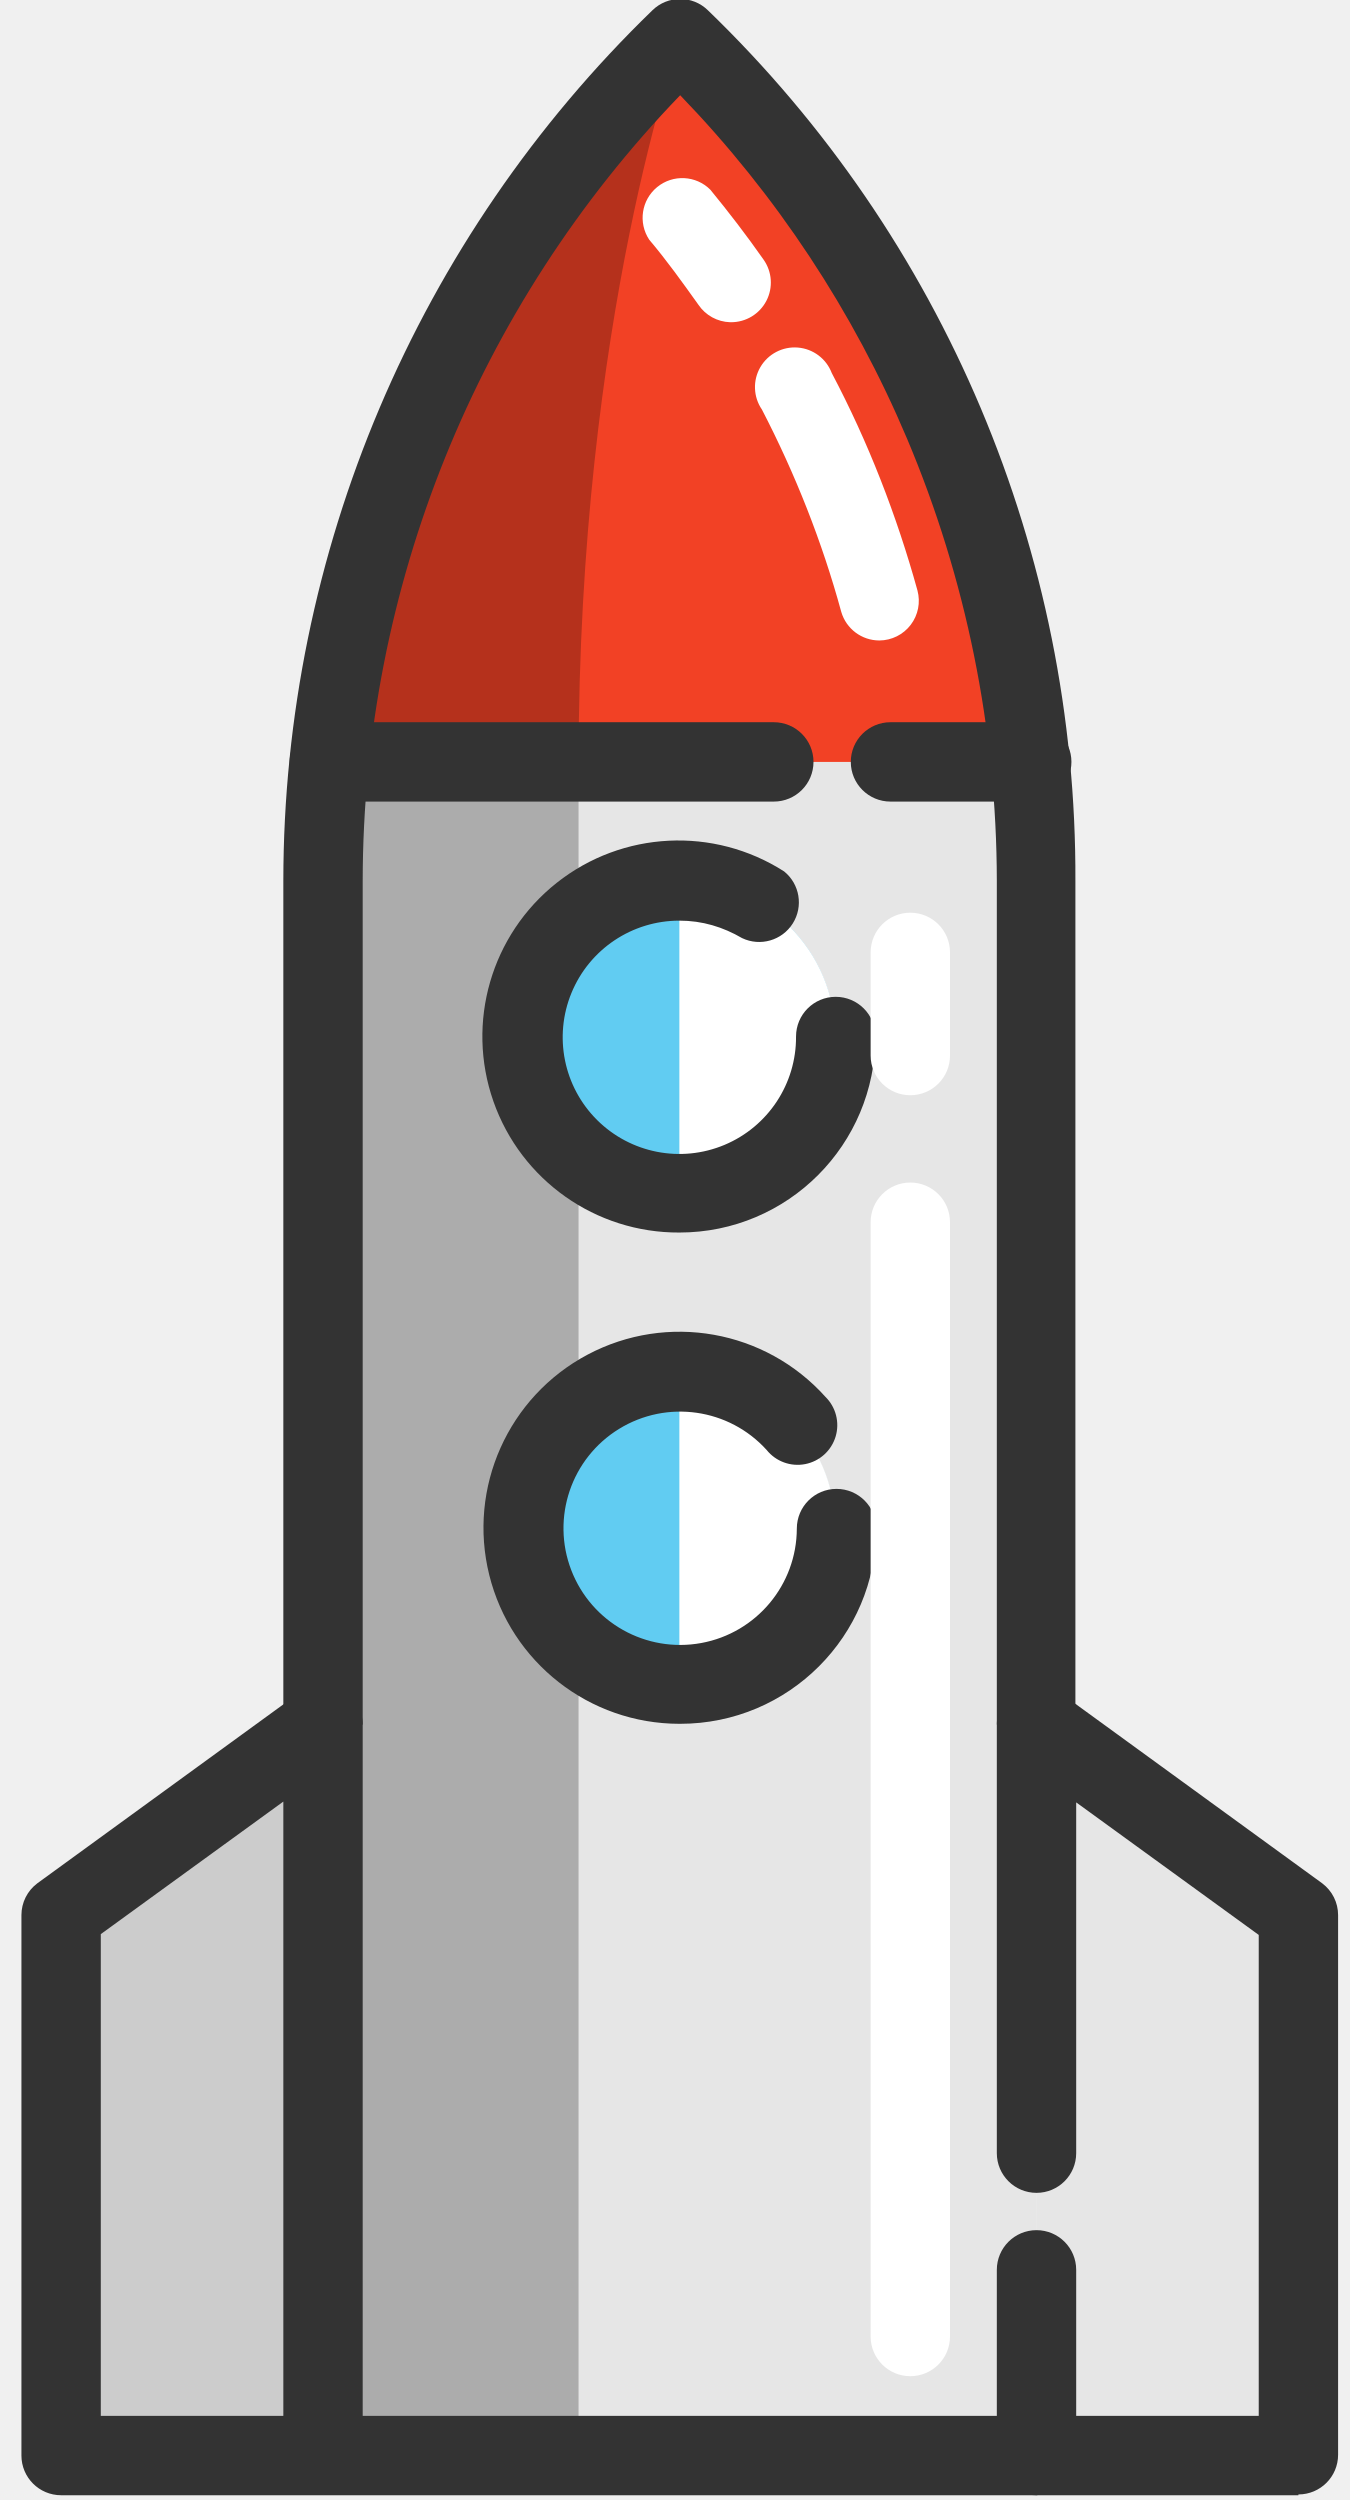
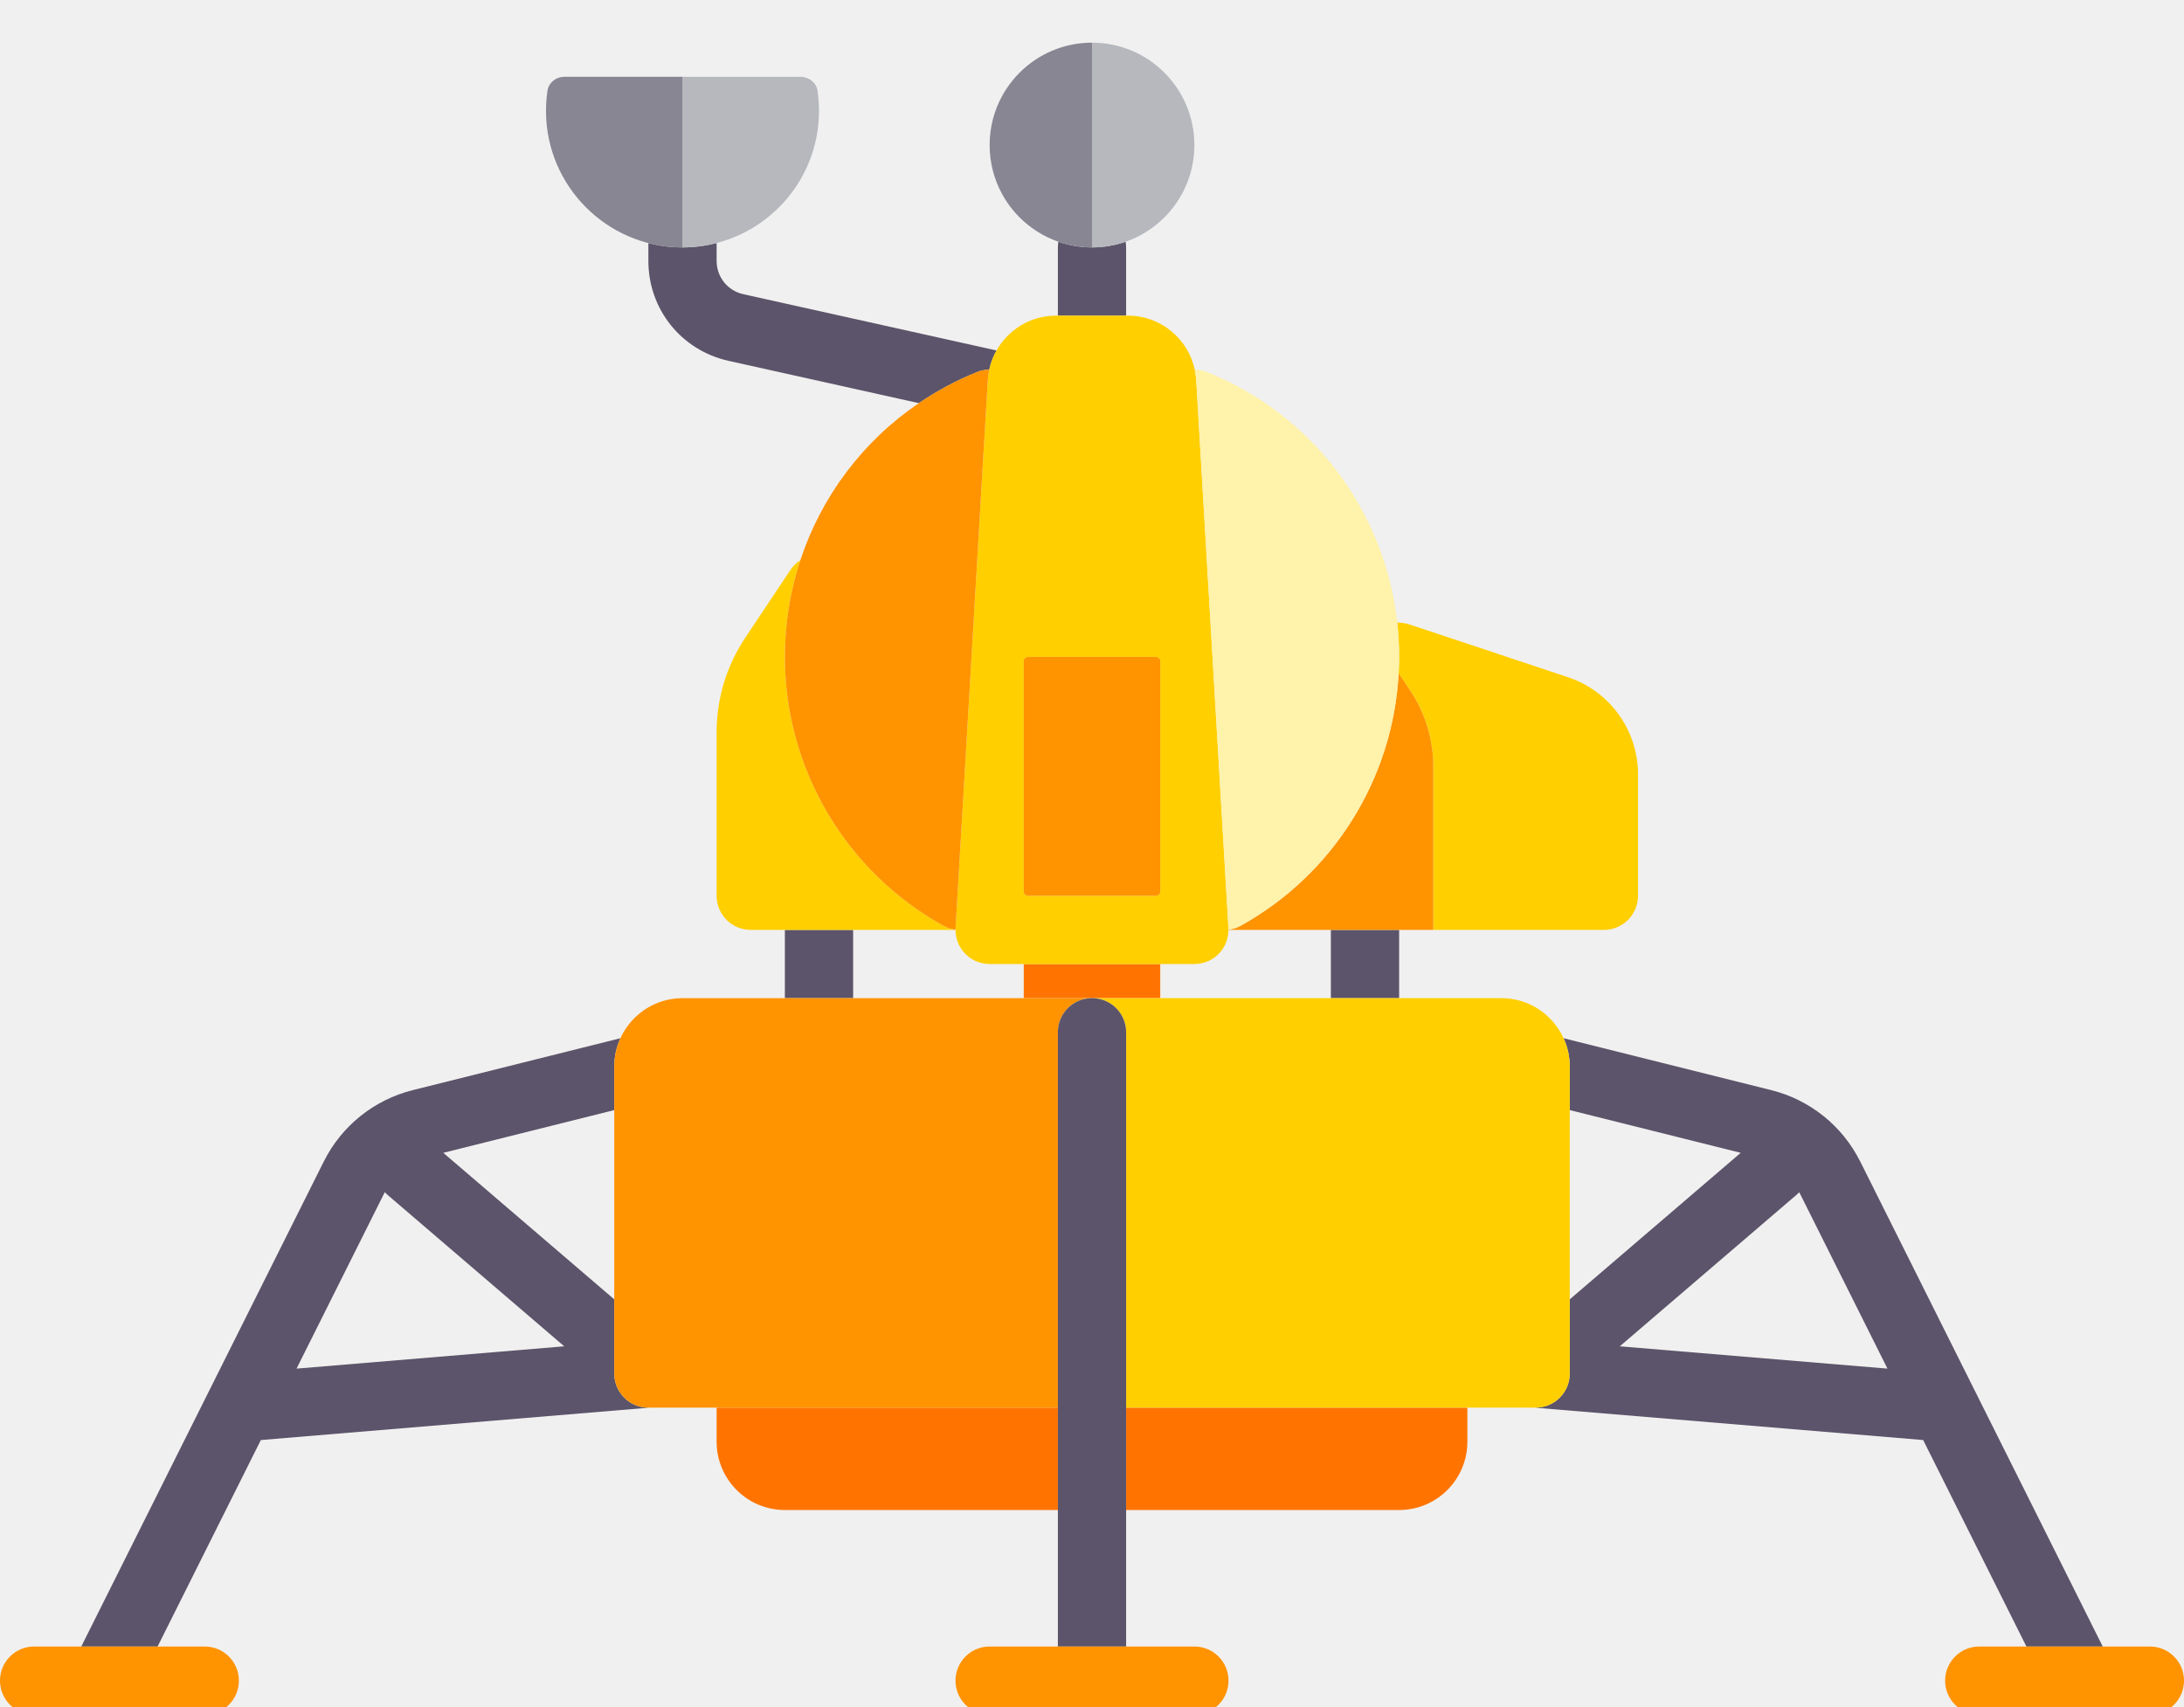
- <svg xmlns="http://www.w3.org/2000/svg" viewBox="60 0 170 315">
-   <g transform="translate(-77 -10)">
-     <path style="fill:#e6e6e6" d="M300.6 251.3v68.1h-33v-92.1z" />
-     <path style="fill:#ccc" d="M177.7 227.3v92.1h-33v-68.1z" />
-     <path style="fill:#e6e6e6" d="M267.6 121v198.4h-90V121c0-5 .3-10 .8-15h88.5c.5 5 .7 10 .7 15z" />
-     <path style="fill:#f24125" d="M266.9 106h-88.5c3.5-34.4 19-66.8 44.3-91.1a147.4 147.4 0 0 1 44.2 91.2z" />
-     <path style="opacity:.25" d="M222.7 14.9s-12.8 35.2-12.8 91.2V318l-32.2 1.4V121a148.2 148.2 0 0 1 45-106.1z" />
-     <path style="fill:#333" d="M272.6 227.3h-10V121a143.8 143.8 0 0 0-11.3-55.7A141.6 141.6 0 0 0 222.7 22a142.8 142.8 0 0 0-40 99v106.3h-10V121a152.8 152.8 0 0 1 46.5-109.7 5 5 0 0 1 7 0A151.6 151.6 0 0 1 272.5 121v106.3zM177.7 314.4h90v10h-90z" />
-     <path style="fill:#333" d="M177.7 324.4h-33a5 5 0 0 1-5-5v-68.1a5 5 0 0 1 2-4l33-24a5 5 0 0 1 8 4v92a5 5 0 0 1-5 5zm-28-10h23V237l-23 16.7v60.6zM300.6 324.4h-33a5 5 0 0 1-5-5V296a5 5 0 0 1 10 0v18.4h23v-60.6l-23-16.7v44.2a5 5 0 0 1-10 0v-54a5 5 0 0 1 8-4l33 24a5 5 0 0 1 2 4v68a5 5 0 0 1-5 5z" />
-     <path style="fill:#fff" d="M247.8 90.7a5 5 0 0 1-4.8-3.6c-2.4-8.8-5.8-17.4-10-25.5a5 5 0 1 1 8.8-4.6c4.6 8.7 8.2 18 10.8 27.4a5 5 0 0 1-4.8 6.3zM229 50.6a5 5 0 0 1-4-2.2c-2-2.8-4-5.6-6.2-8.2a5 5 0 0 1 7.7-6.3c2.3 2.8 4.6 5.8 6.7 8.8a5 5 0 0 1-4.1 7.9z" />
-     <path style="fill:#333" d="M266.9 111h-17.7a5 5 0 0 1 0-10H267a5 5 0 0 1 0 10zM234.5 111h-56a5 5 0 0 1 0-10h56a5 5 0 0 1 0 10z" />
-     <circle style="fill:#61ccf2" cx="222.6" cy="140.6" r="19.6" />
-     <circle style="fill:#61ccf2" cx="222.6" cy="202.6" r="19.6" />
-     <path style="fill:#fff" d="M222.6 160.3a19.6 19.6 0 0 0 0-39.3M222.6 222.2a19.6 19.6 0 0 0 0-39.3" />
-     <path style="fill:#333" d="M222.6 165.3a24.7 24.7 0 1 1 13.2-45.5 5 5 0 0 1-5.3 8.4c-2.4-1.4-5-2.2-7.9-2.2a14.7 14.7 0 1 0 14.7 14.6 5 5 0 0 1 10 0c0 13.6-11 24.7-24.7 24.7zM222.6 227.2A24.7 24.7 0 1 1 241 186a5 5 0 1 1-7.4 6.7 14.7 14.7 0 1 0 3.8 9.9 5 5 0 0 1 10 0c0 13.5-11 24.6-24.7 24.6z" />
-     <path style="fill:#fff" d="M251.7 309.4a5 5 0 0 1-5-5V164a5 5 0 0 1 10 0v140.4a5 5 0 0 1-5 5zM251.7 148a5 5 0 0 1-5-5v-13a5 5 0 0 1 10 0v13a5 5 0 0 1-5 5z" />
-   </g>
+ <svg xmlns="http://www.w3.org/2000/svg" viewBox="0 50 512 400" fill="#000000" stroke="#000000" stroke-width="0.005">
+   <path style="fill:none;" d="M287.988,268.001c0.003,2.031-0.761,3.998-2.168,5.492c-1.508,1.602-3.617,2.508-5.82,2.508h-8v8h40 v-16H287.988z" />
+   <path style="fill:none;" d="M232,276.001c-2.203,0-4.313-0.906-5.82-2.508c-1.407-1.494-2.171-3.461-2.168-5.492H200v16h40v-8H232z " />
+   <path style="fill:none;" d="M90.797,330.071c-0.212-0.182-0.413-0.373-0.601-0.571l-20.675,41.35l62.751-5.229L90.797,330.071z" />
+   <polygon style="fill:none;" points="144,354.614 144,310.243 103.922,320.261 " />
+   <polygon style="fill:none;" points="408.08,320.261 368,310.242 368,354.615 " />
+   <path style="fill:none;" d="M421.205,330.071l-41.475,35.55l62.751,5.229l-20.675-41.35 C421.617,329.698,421.417,329.889,421.205,330.071z" />
+   <path style="fill:#5C546A;" d="M231.914,136.661c0.343-1.604,0.919-3.116,1.7-4.499l-59.349-13.192 c-3.688-0.813-6.266-4.023-6.266-7.805v-4.187c-2.559,0.661-5.237,1.023-8,1.023c-1.8,0-3.565-0.149-5.285-0.436 c-0.92-0.153-1.823-0.357-2.715-0.587v4.187c0,11.336,7.727,20.969,18.797,23.43l44.608,9.915 c4.199-2.853,8.741-5.303,13.595-7.267C229.929,136.862,230.917,136.671,231.914,136.661z" />
+   <path style="fill:#5C546A;" d="M264,108.001c0-0.454-0.047-0.897-0.119-1.331c-2.469,0.858-5.119,1.331-7.881,1.331 c-2.762,0-5.411-0.472-7.881-1.331c-0.073,0.434-0.119,0.876-0.119,1.331v16h16V108.001z" />
+   <rect x="184" y="268.001" style="fill:#5C546A;" width="16" height="16" />
+   <rect x="312" y="268.001" style="fill:#5C546A;" width="16" height="16" />
+   <polygon style="fill:#FF7400;" points="240,276.001 240,284.001 256,284.001 272,284.001 272,276.001 " />
+   <path style="fill:#FFCF00;" d="M224.011,268.001c-0.003,2.031,0.761,3.998,2.168,5.492c1.508,1.602,3.617,2.508,5.82,2.508h8h32h8 c2.203,0,4.313-0.906,5.82-2.508c1.407-1.494,2.171-3.461,2.168-5.492H312h16h48c4.422,0,8-3.578,8-8v-28.469 c0-10.344-6.594-19.492-16.406-22.766l-37.063-12.352c-0.523-0.18-1.055-0.297-1.594-0.359l-1.388-0.163 c0.297,2.668,0.451,5.374,0.451,8.109c0,1.283-0.044,2.56-0.112,3.832l2.738,4.106c3.504,5.256,5.375,11.433,5.375,17.75v38.312 h-48.011c0-0.018,0-0.036,0-0.055c-0.001-0.138,0.005-0.276-0.004-0.414l-7.555-128.469c-0.049-0.829-0.178-1.634-0.348-2.424 c-1.561-7.251-7.998-12.639-15.628-12.639H264h-16h-0.453c-5.951,0-11.175,3.28-13.932,8.161c-0.781,1.383-1.357,2.895-1.7,4.499 c-0.167,0.783-0.295,1.581-0.344,2.403l-7.555,128.469c-0.008,0.138-0.003,0.276-0.004,0.414c-1.011-0.126-1.989-0.442-2.879-0.937 C198.227,254.306,184,230.165,184,204.001c0-7.874,1.27-15.509,3.637-22.689c-0.894,0.581-1.682,1.338-2.293,2.251l-10.625,15.938 c-4.398,6.586-6.719,14.258-6.719,22.188v38.313c0,4.422,3.578,8,8,8h8h16H224.011z M272,259.001c0,0.552-0.448,1-1,1h-30 c-0.552,0-1-0.448-1-1v-54c0-0.552,0.448-1,1-1h30c0.552,0,1,0.448,1,1V259.001z" />
+   <path style="fill:#FF9300;" d="M290.883,267.001c-0.898,0.502-1.881,0.82-2.895,0.945c0,0.018,0,0.036,0,0.055H336v-38.312 c0-6.317-1.87-12.494-5.375-17.75l-2.738-4.106C326.573,232.496,312.65,254.921,290.883,267.001z" />
+   <path style="fill:#FFF2AA;" d="M287.984,267.532c0.008,0.138,0.003,0.276,0.004,0.414c1.014-0.126,1.997-0.443,2.895-0.945 c21.768-12.08,35.69-34.504,37.005-59.168c0.068-1.272,0.112-2.549,0.112-3.832c0-2.734-0.153-5.44-0.451-8.109 c-2.91-26.134-19.764-48.649-44.589-58.673c-0.916-0.375-1.896-0.565-2.88-0.58c0.17,0.789,0.299,1.595,0.348,2.424 L287.984,267.532z" />
+   <path style="fill:#FF9300;" d="M221.133,267.009c0.89,0.495,1.869,0.811,2.879,0.937c0.001-0.138-0.005-0.275,0.004-0.414 l7.555-128.469c0.049-0.822,0.177-1.62,0.344-2.403c-0.997,0.01-1.985,0.202-2.914,0.582c-4.854,1.964-9.396,4.414-13.595,7.267 c-13.136,8.924-22.846,21.866-27.768,36.802c-2.366,7.18-3.637,14.815-3.637,22.689C184,230.165,198.227,254.306,221.133,267.009z" />
+   <path style="fill:#FF7400;" d="M168,380.001v8c0,8.82,7.18,16,16,16h64v-24H168z" />
+   <path style="fill:#FF7400;" d="M264,404.001h64c8.82,0,16-7.18,16-16v-8h-80V404.001z" />
+   <path style="fill:#B6B8BE;" d="M128.34,71.282c0.069-0.478,0.23-0.922,0.464-1.319C128.57,70.361,128.408,70.805,128.34,71.282 c-2.427,16.895,8.438,31.763,23.66,35.695c0.892,0.23,1.795,0.434,2.715,0.587C138.093,104.792,125.771,89.168,128.34,71.282z" />
+   <path style="fill:#B6B8BE;" d="M160,108.001c2.763,0,5.441-0.362,8-1.023c15.222-3.932,26.087-18.8,23.66-35.695 c-0.274-1.911-2.037-3.281-3.967-3.281H160V108.001z" />
+   <path style="fill:#B6B8BE;" d="M256,108.001c2.762,0,5.411-0.472,7.881-1.331C273.263,103.409,280,94.494,280,84.001 c0-13.255-10.745-24-24-24V108.001z" />
+   <path style="fill:#5C546A;" d="M144,372.001v-17.387l-40.078-34.353L144,310.243v-10.242c0-2.356,0.525-4.587,1.444-6.604 l-48.678,12.166c-9.078,2.273-16.68,8.375-20.859,16.734L19.055,436.001h17.891l24.202-48.405l91.141-7.595H152 C147.578,380.001,144,376.423,144,372.001z M90.196,329.5c0.189,0.198,0.389,0.389,0.601,0.571l41.475,35.55l-62.751,5.229 L90.196,329.5z" />
+   <path style="fill:#FF9300;" d="M8,436.001c-4.422,0-8,3.578-8,8s3.578,8,8,8h40c4.422,0,8-3.578,8-8s-3.578-8-8-8H36.945H19.055H8z " />
+   <path style="fill:#5C546A;" d="M436.095,322.298c-4.18-8.359-11.781-14.461-20.859-16.734l-48.681-12.167 c0.919,2.016,1.444,4.248,1.444,6.604v10.241l40.08,10.019L368,354.615v17.386c0,4.422-3.578,8-8,8h-0.287l91.141,7.595 l24.202,48.405h17.891L436.095,322.298z M379.73,365.621l41.475-35.55c0.212-0.182,0.413-0.373,0.601-0.571l20.675,41.35 L379.73,365.621z" />
+   <path style="fill:#FF9300;" d="M504.002,436.001h-11.055h-17.891h-11.055c-4.422,0-8,3.578-8,8s3.578,8,8,8h40c4.422,0,8-3.578,8-8 S508.424,436.001,504.002,436.001z" />
+   <path style="fill:#FF9300;" d="M248,292.001c0-4.422,3.578-8,8-8h-16h-40h-16h-24c-6.464,0-12.035,3.864-14.556,9.396 c-0.919,2.016-1.444,4.248-1.444,6.604v10.242v44.371v17.387c0,4.422,3.578,8,8,8h0.289H168h80V292.001z" />
+   <path style="fill:#FFCF00;" d="M368,372.001v-17.386v-44.373v-10.241c0-2.356-0.525-4.588-1.444-6.604 c-2.521-5.532-8.091-9.396-14.556-9.396h-24h-16h-40h-16c4.422,0,8,3.578,8,8v88h80h15.713H360 C364.422,380.001,368,376.423,368,372.001z" />
+   <path style="fill:#5C546A;" d="M264,292.001c0-4.422-3.578-8-8-8c-4.422,0-8,3.578-8,8v88v24v32h16v-32v-24V292.001z" />
+   <path style="fill:#FF9300;" d="M271,204.001h-30c-0.552,0-1,0.448-1,1v54c0,0.552,0.448,1,1,1h30c0.552,0,1-0.448,1-1v-54 C272,204.449,271.552,204.001,271,204.001z" />
+   <path style="fill:#888693;" d="M256,60.001c-6.627,0-12.627,2.686-16.971,7.029c-1.086,1.086-2.068,2.275-2.931,3.552 c-0.431,0.638-0.833,1.299-1.202,1.979c-0.924,1.7-1.648,3.525-2.141,5.442C232.262,79.92,232,81.93,232,84.001 s0.262,4.081,0.756,5.998c0.493,1.917,1.217,3.742,2.141,5.442c0.369,0.68,0.771,1.34,1.202,1.979 c0.863,1.277,1.845,2.466,2.931,3.552c2.533,2.533,5.633,4.497,9.09,5.699c2.469,0.858,5.119,1.331,7.881,1.331V60.001z" />
+   <path style="fill:#888693;" d="M154.715,107.565c1.719,0.287,3.485,0.436,5.285,0.436v-40h-27.693h0 c-1.448,0-2.801,0.771-3.503,1.963c-0.234,0.397-0.396,0.841-0.464,1.319C125.771,89.168,138.093,104.792,154.715,107.565z" />
+   <path style="fill:#FF9300;" d="M232,436.001c-4.422,0-8,3.578-8,8s3.578,8,8,8h48c4.422,0,8-3.578,8-8s-3.578-8-8-8h-16h-16H232z" />
</svg>
